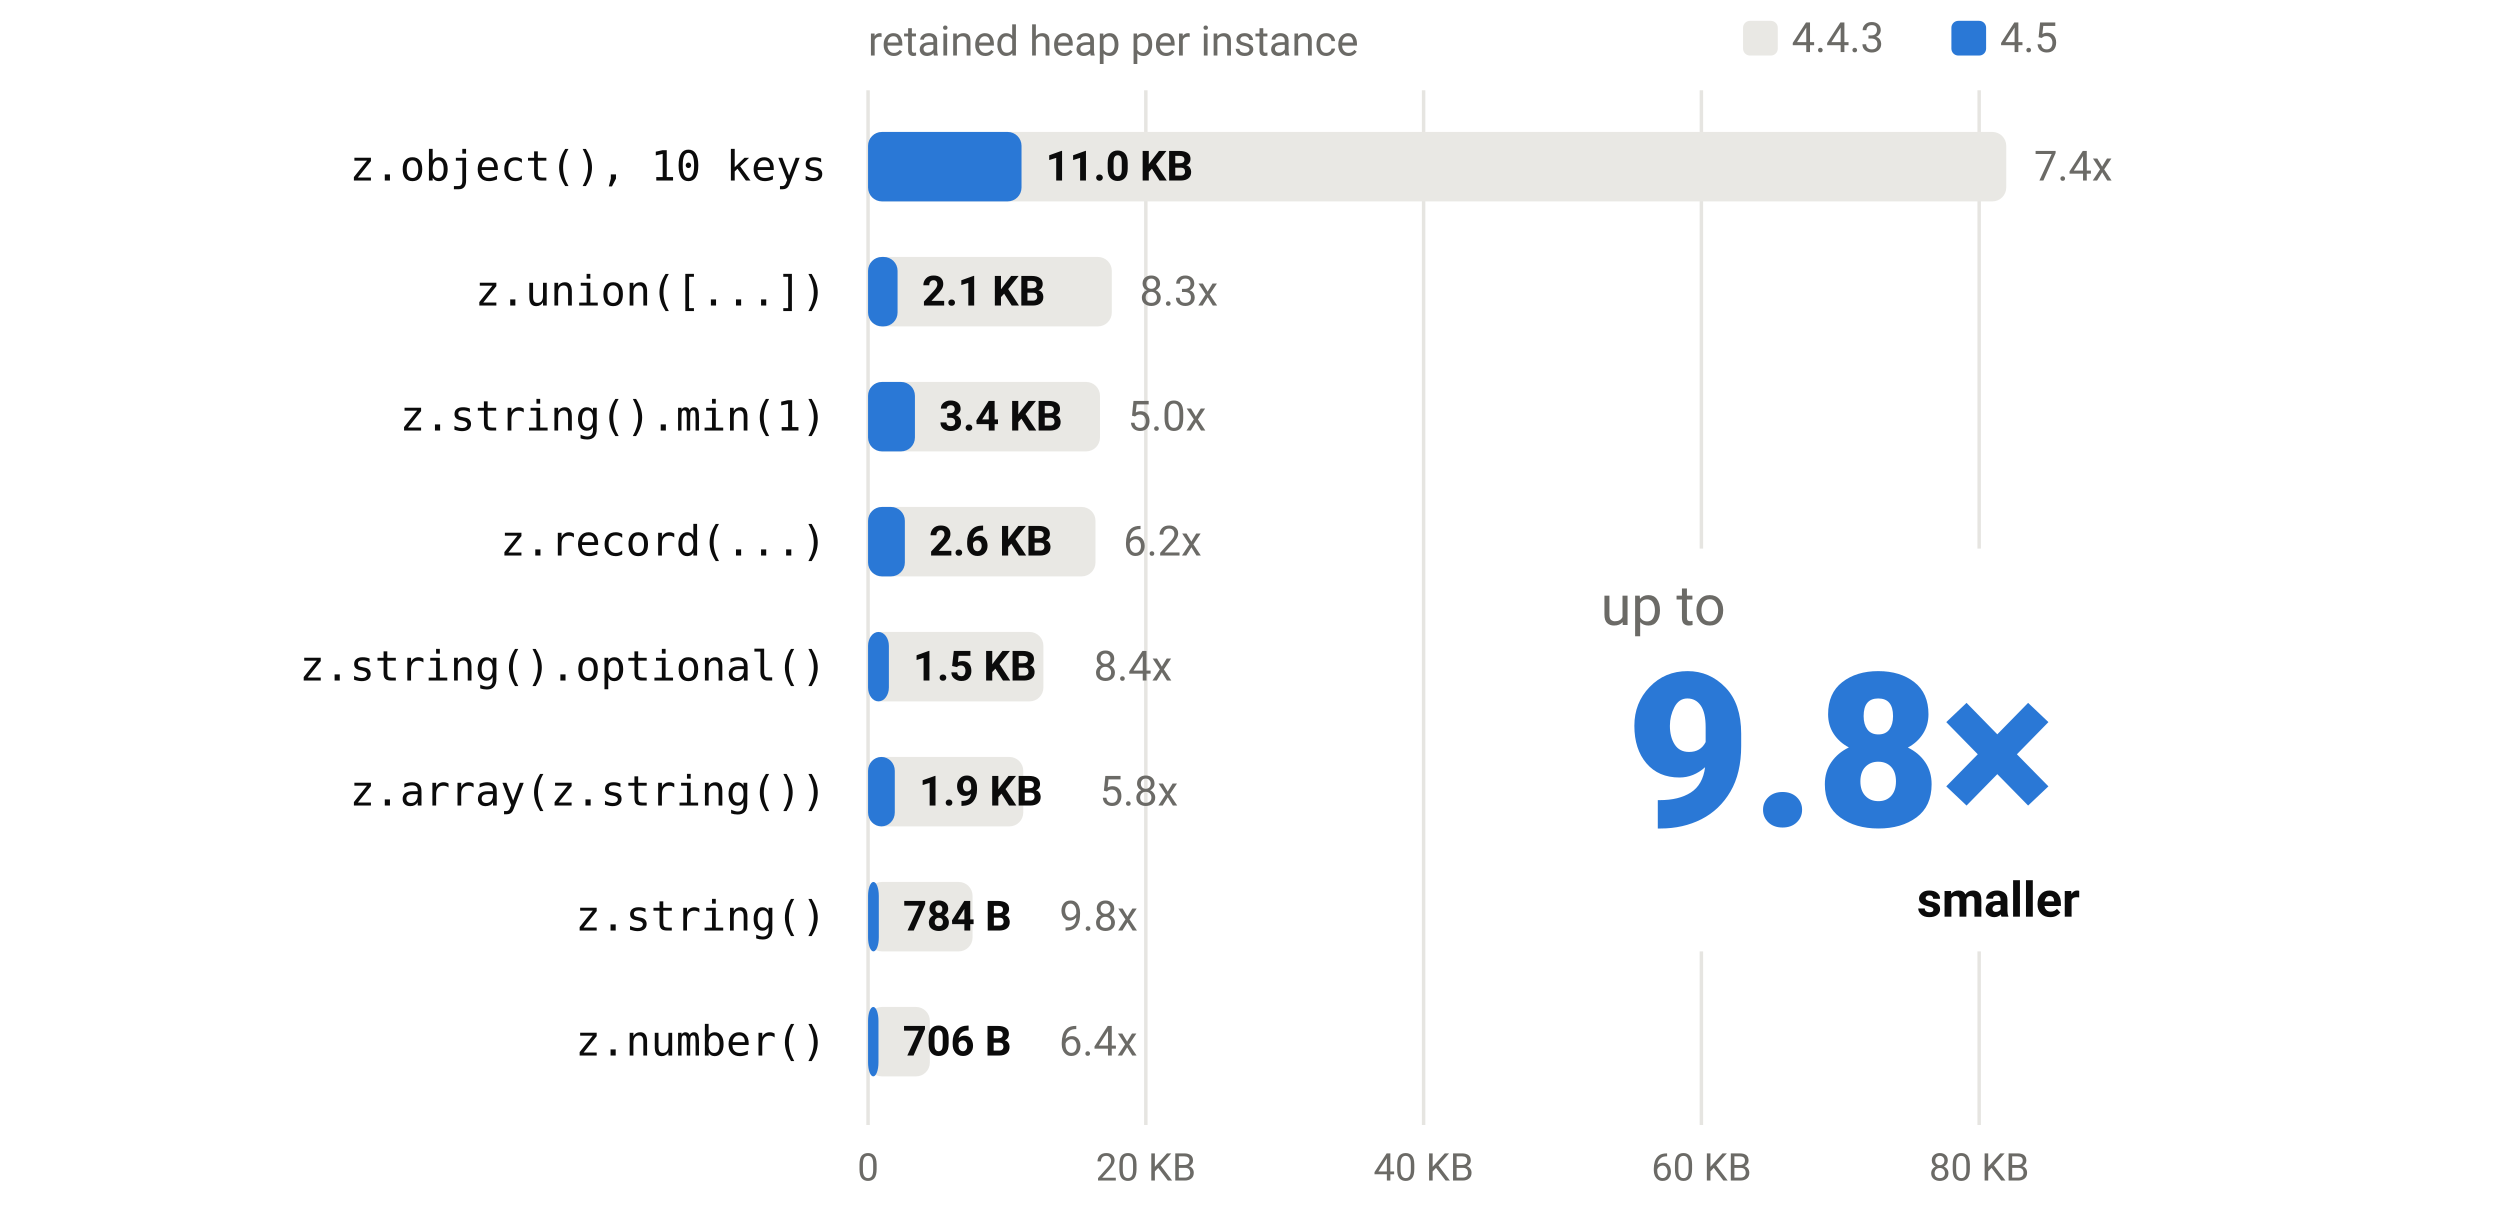
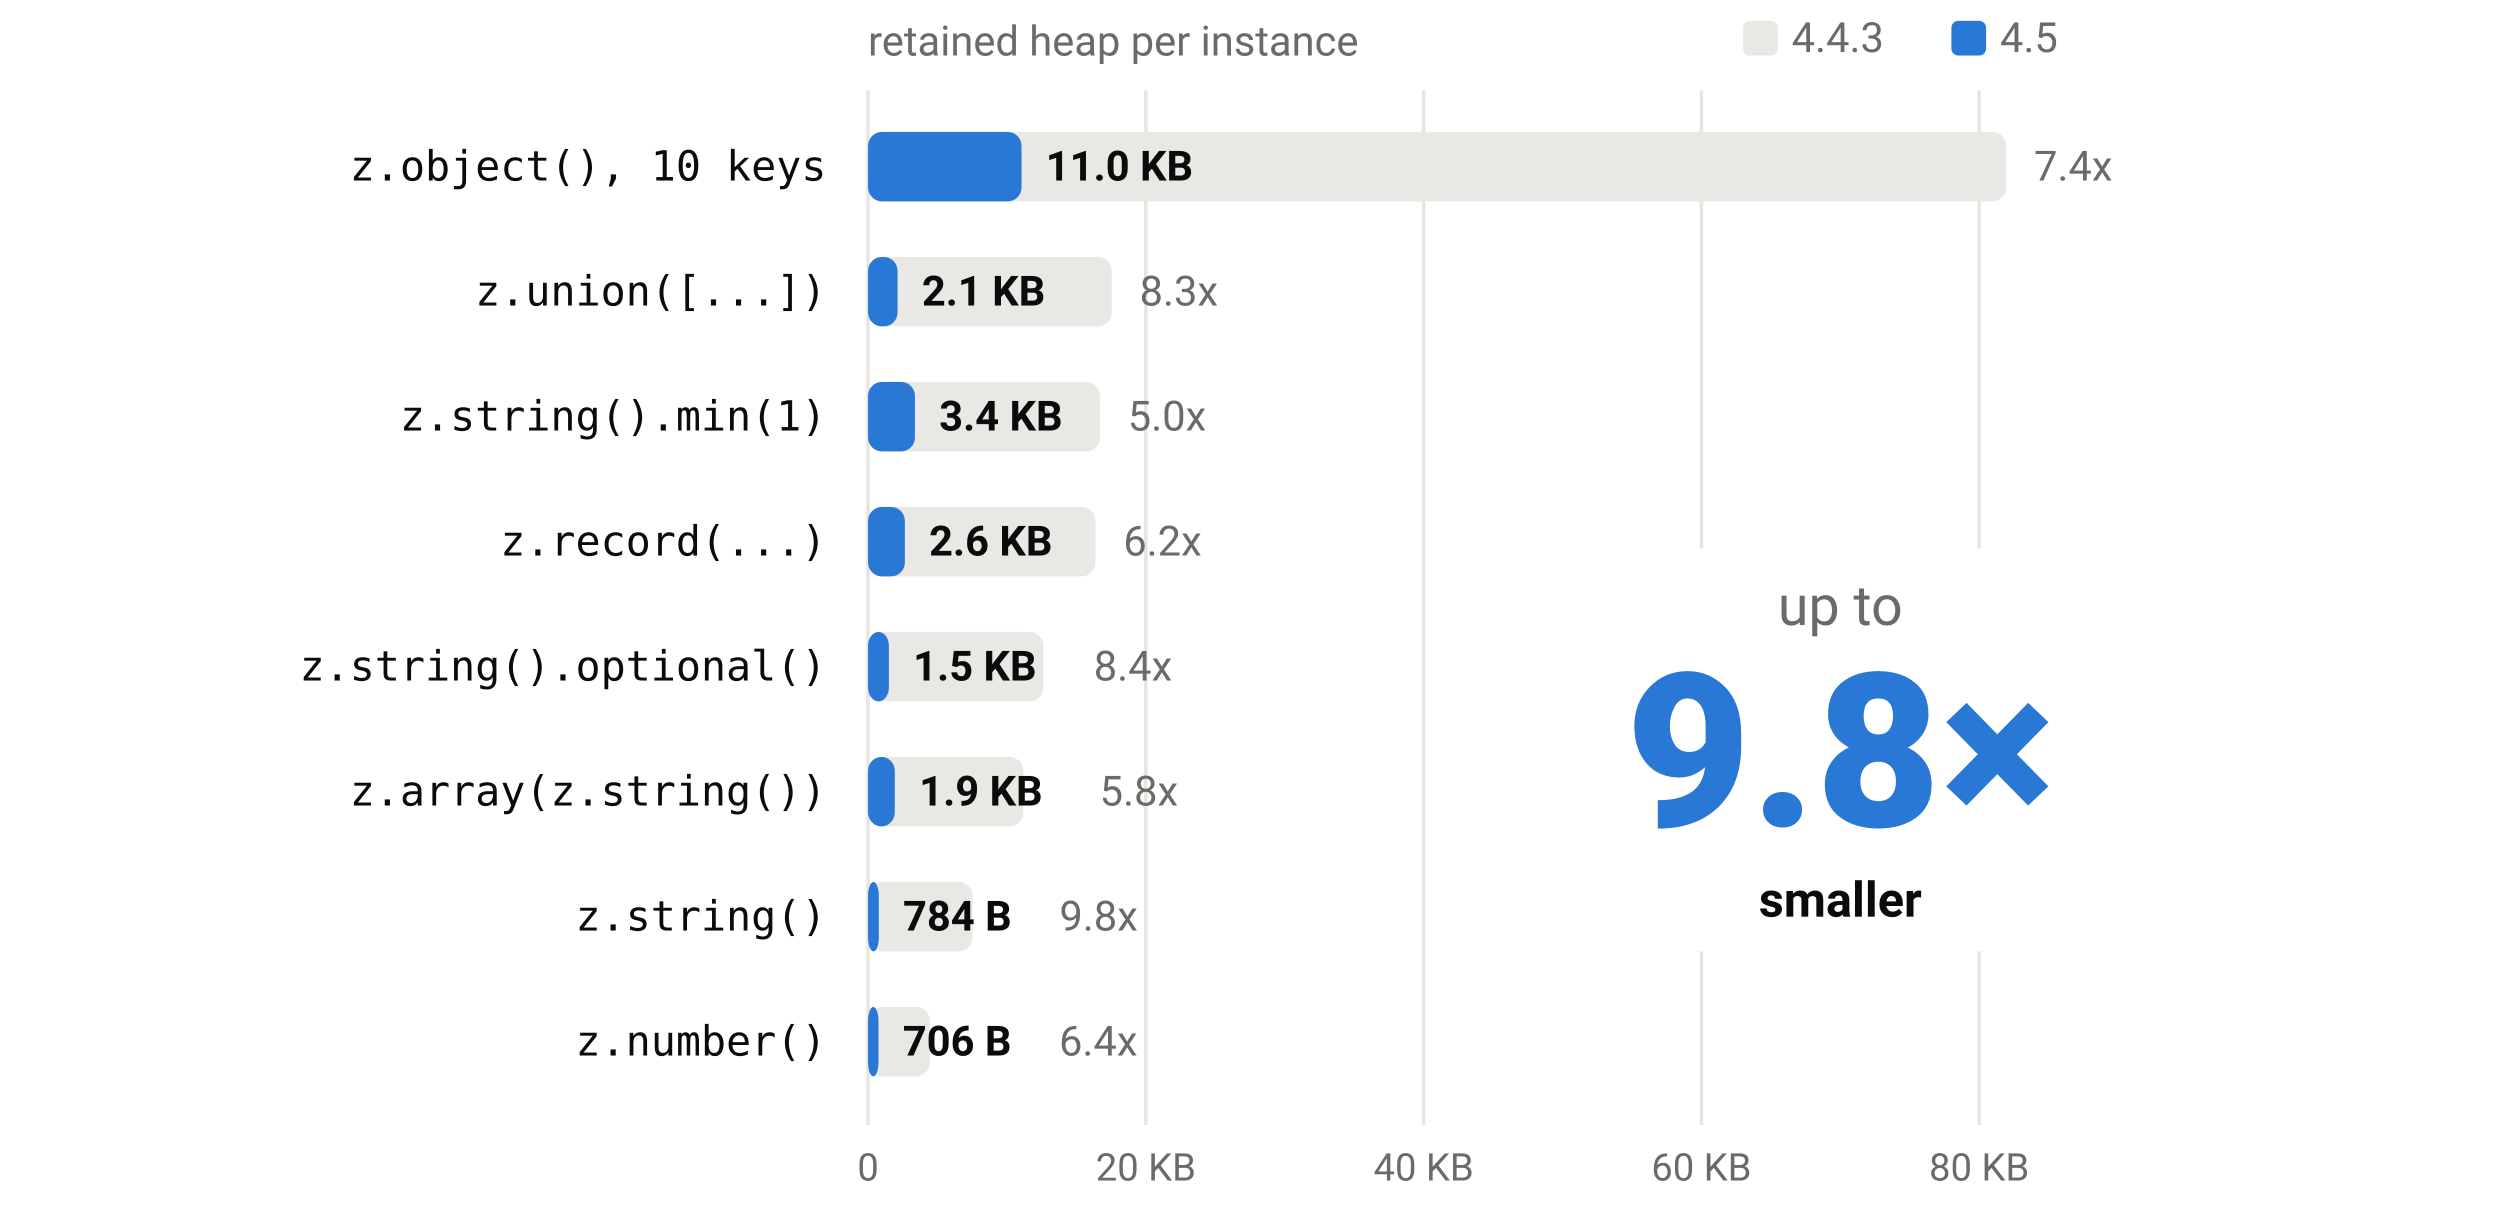
<svg xmlns="http://www.w3.org/2000/svg" width="720" height="352" viewBox="0 0 720 352" font-family="ui-sans-serif, system-ui, -apple-system, Segoe UI, Roboto, sans-serif" font-size="13">
  <text x="250" y="16" fill="#6b6a66" font-size="12">retained heap per instance</text>
  <rect x="502" y="6" width="10" height="10" rx="2" fill="#e9e8e4" />
  <text x="516" y="15" fill="#6b6a66" font-size="12">4.4.3</text>
  <rect x="562" y="6" width="10" height="10" rx="2" fill="#2a78d6" />
  <text x="576" y="15" fill="#6b6a66" font-size="12">4.5</text>
  <line x1="250.0" y1="26" x2="250.0" y2="324" stroke="#e6e5e1" stroke-width="1" />
  <text x="250.0" y="340" text-anchor="middle" fill="#6b6a66" font-size="11">0</text>
  <line x1="330.0" y1="26" x2="330.0" y2="324" stroke="#e6e5e1" stroke-width="1" />
  <text x="330.0" y="340" text-anchor="middle" fill="#6b6a66" font-size="11">20 KB</text>
  <line x1="410.0" y1="26" x2="410.0" y2="324" stroke="#e6e5e1" stroke-width="1" />
  <text x="410.0" y="340" text-anchor="middle" fill="#6b6a66" font-size="11">40 KB</text>
  <line x1="490.0" y1="26" x2="490.0" y2="158" stroke="#e6e5e1" stroke-width="1" />
  <line x1="490.0" y1="274" x2="490.0" y2="324" stroke="#e6e5e1" stroke-width="1" />
  <text x="490.0" y="340" text-anchor="middle" fill="#6b6a66" font-size="11">60 KB</text>
  <line x1="570.0" y1="26" x2="570.0" y2="158" stroke="#e6e5e1" stroke-width="1" />
  <line x1="570.0" y1="274" x2="570.0" y2="324" stroke="#e6e5e1" stroke-width="1" />
  <text x="570.0" y="340" text-anchor="middle" fill="#6b6a66" font-size="11">80 KB</text>
  <text x="238" y="52" text-anchor="end" fill="#0b0b0b" font-family="ui-monospace, SFMono-Regular, Menlo, monospace" font-size="12">z.object(), 10 keys</text>
  <rect x="250" y="38" width="327.8" height="20" rx="4" fill="#e9e8e4" />
  <rect x="250" y="38" width="44.2" height="20" rx="4" fill="#2a78d6" />
  <text x="301.188" y="52" fill="#0b0b0b" font-weight="700" font-size="12">11.0 KB</text>
  <text x="585.8" y="52" fill="#6b6a66" font-size="12">7.4x</text>
  <text x="238" y="88" text-anchor="end" fill="#0b0b0b" font-family="ui-monospace, SFMono-Regular, Menlo, monospace" font-size="12">z.union([...])</text>
  <rect x="250" y="74" width="70.2" height="20" rx="4" fill="#e9e8e4" />
  <rect x="250" y="74" width="8.5" height="20" rx="4" fill="#2a78d6" />
  <text x="265.5" y="88" fill="#0b0b0b" font-weight="700" font-size="12">2.1 KB</text>
  <text x="328.2" y="88" fill="#6b6a66" font-size="12">8.3x</text>
  <text x="238" y="124" text-anchor="end" fill="#0b0b0b" font-family="ui-monospace, SFMono-Regular, Menlo, monospace" font-size="12">z.string().min(1)</text>
  <rect x="250" y="110" width="66.8" height="20" rx="4" fill="#e9e8e4" />
  <rect x="250" y="110" width="13.5" height="20" rx="4" fill="#2a78d6" />
  <text x="270.484" y="124" fill="#0b0b0b" font-weight="700" font-size="12">3.4 KB</text>
  <text x="324.8" y="124" fill="#6b6a66" font-size="12">5.0x</text>
  <text x="238" y="160" text-anchor="end" fill="#0b0b0b" font-family="ui-monospace, SFMono-Regular, Menlo, monospace" font-size="12">z.record(...)</text>
  <rect x="250" y="146" width="65.5" height="20" rx="4" fill="#e9e8e4" />
  <rect x="250" y="146" width="10.6" height="20" rx="4" fill="#2a78d6" />
  <text x="267.566" y="160" fill="#0b0b0b" font-weight="700" font-size="12">2.6 KB</text>
  <text x="323.5" y="160" fill="#6b6a66" font-size="12">6.2x</text>
  <text x="238" y="196" text-anchor="end" fill="#0b0b0b" font-family="ui-monospace, SFMono-Regular, Menlo, monospace" font-size="12">z.string().optional()</text>
  <rect x="250" y="182" width="50.5" height="20" rx="4" fill="#e9e8e4" />
  <rect x="250" y="182" width="6.0" height="20" rx="4" fill="#2a78d6" />
  <text x="262.988" y="196" fill="#0b0b0b" font-weight="700" font-size="12">1.5 KB</text>
  <text x="315.0" y="196" fill="#6b6a66" font-size="12">8.4x</text>
  <text x="238" y="232" text-anchor="end" fill="#0b0b0b" font-family="ui-monospace, SFMono-Regular, Menlo, monospace" font-size="12">z.array(z.string())</text>
  <rect x="250" y="218" width="44.7" height="20" rx="4" fill="#e9e8e4" />
  <rect x="250" y="218" width="7.7" height="20" rx="4" fill="#2a78d6" />
  <text x="264.738" y="232" fill="#0b0b0b" font-weight="700" font-size="12">1.9 KB</text>
  <text x="316.7" y="232" fill="#6b6a66" font-size="12">5.8x</text>
  <text x="238" y="268" text-anchor="end" fill="#0b0b0b" font-family="ui-monospace, SFMono-Regular, Menlo, monospace" font-size="12">z.string()</text>
  <rect x="250" y="254" width="30.1" height="20" rx="4" fill="#e9e8e4" />
  <rect x="250" y="254" width="3.1" height="20" rx="4" fill="#2a78d6" />
  <text x="260.062" y="268" fill="#0b0b0b" font-weight="700" font-size="12">784 B</text>
  <text x="305.1" y="268" fill="#6b6a66" font-size="12">9.8x</text>
  <text x="238" y="304" text-anchor="end" fill="#0b0b0b" font-family="ui-monospace, SFMono-Regular, Menlo, monospace" font-size="12">z.number()</text>
  <rect x="250" y="290" width="17.8" height="20" rx="4" fill="#e9e8e4" />
  <rect x="250" y="290" width="3.0" height="20" rx="4" fill="#2a78d6" />
  <text x="260" y="304" fill="#0b0b0b" font-weight="700" font-size="12">706 B</text>
  <text x="305.0" y="304" fill="#6b6a66" font-size="12">6.4x</text>
-   <text x="461" y="180" fill="#6b6a66" font-size="16">up to</text>
+   <text x="530" y="180" text-anchor="middle" fill="#6b6a66" font-size="16">up to</text>
  <text x="530" y="238" text-anchor="middle" fill="#2a78d6" font-weight="800" font-size="62">9.8×</text>
-   <text x="599" y="264" text-anchor="end" fill="#0b0b0b" font-weight="600" font-size="14">smaller</text>
+   <text x="530" y="264" text-anchor="middle" fill="#0b0b0b" font-weight="600" font-size="14">smaller</text>
</svg>
